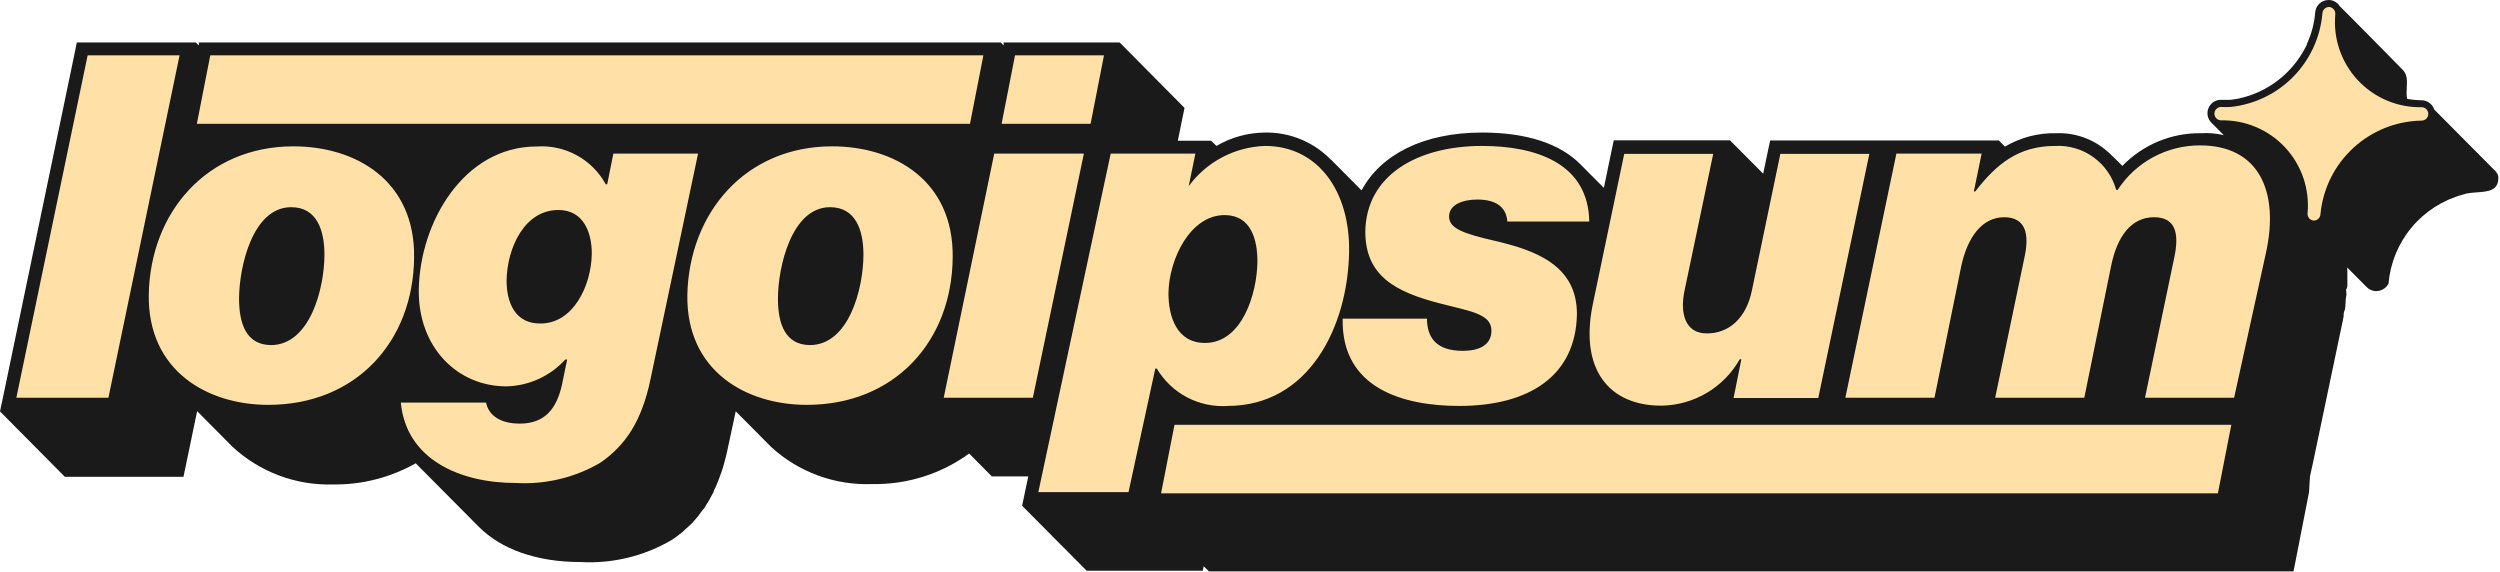
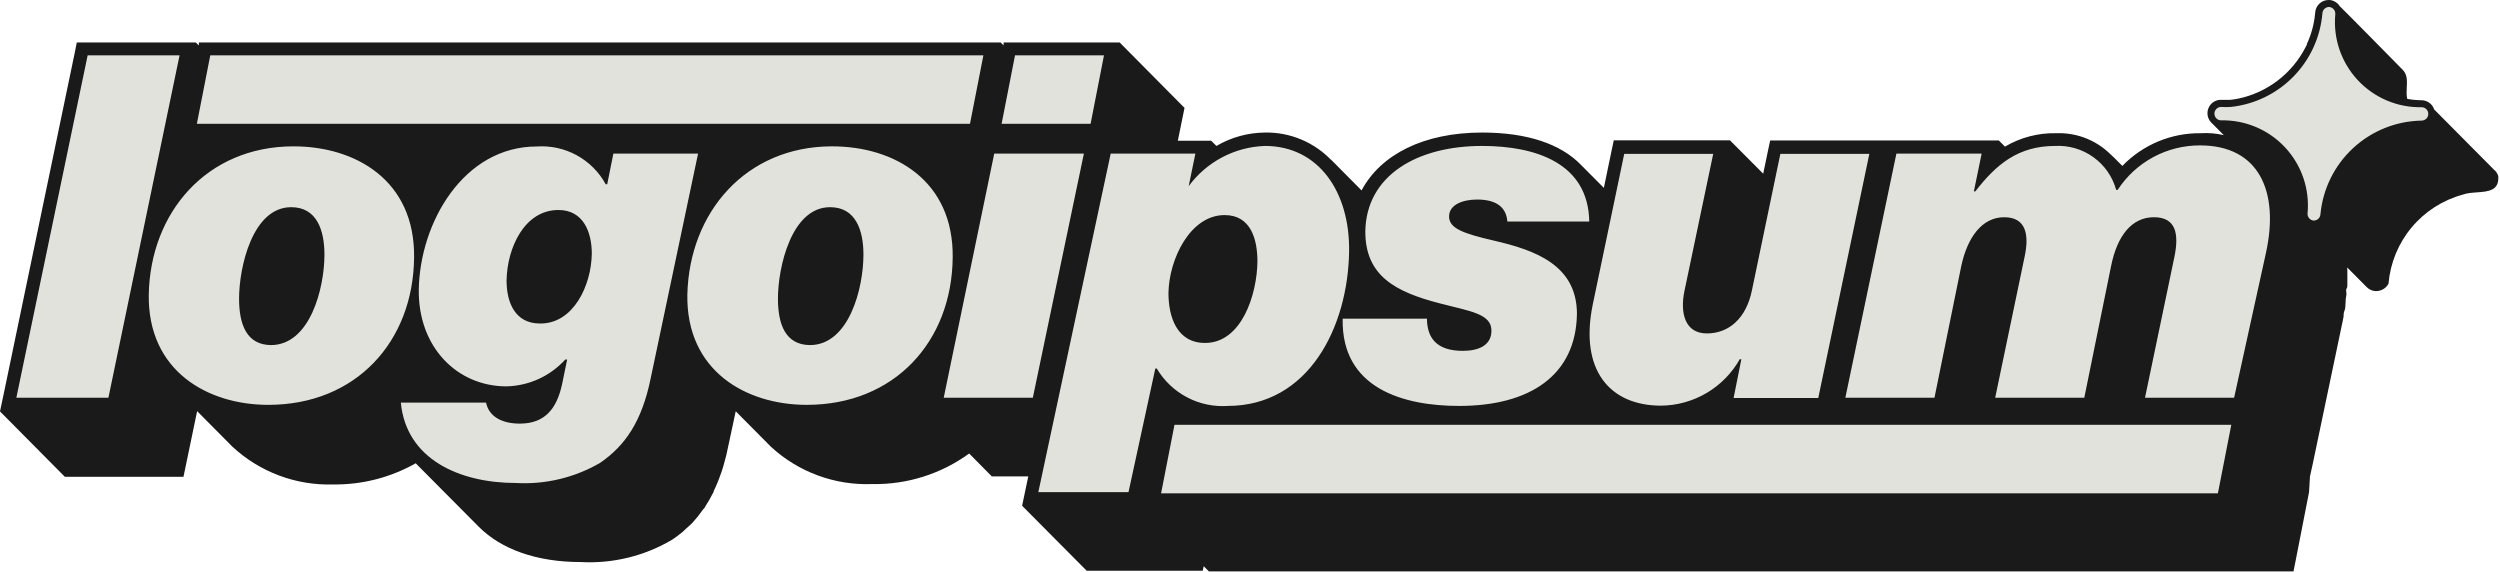
- <svg xmlns="http://www.w3.org/2000/svg" id="logo-78" width="175" height="40" viewBox="0 0 175 40" fill="#FFE1A8">
+ <svg xmlns="http://www.w3.org/2000/svg" id="logo-78" width="175" height="40" viewBox="0 0 175 40" fill="#E0E2DB">
  <path class="ccustom" d="M170.394 7.664L174.568 11.867C174.714 11.983 174.822 12.14 174.878 12.317C174.963 13.351 174.18 13.408 173.38 13.466C173.034 13.491 172.685 13.516 172.402 13.621C170.998 14.001 169.746 14.803 168.815 15.919C167.883 17.035 167.318 18.411 167.195 19.859C167.105 20.027 166.969 20.164 166.802 20.256C166.636 20.347 166.447 20.389 166.257 20.375C166.037 20.356 165.831 20.259 165.675 20.103L164.305 18.724C164.315 18.818 164.315 18.912 164.315 18.987V19.897C164.315 19.954 164.317 20.01 164.31 20.065C164.301 20.127 164.28 20.189 164.231 20.253V20.338C164.231 20.381 164.236 20.421 164.241 20.462C164.251 20.545 164.262 20.631 164.231 20.75C164.201 20.862 164.198 20.992 164.194 21.109C164.193 21.178 164.191 21.242 164.184 21.294C164.174 21.367 164.174 21.445 164.168 21.522C164.162 21.595 164.15 21.667 164.118 21.735C164.074 21.831 164.059 21.922 164.055 22.014C164.052 22.058 164.052 22.103 164.052 22.148L163.996 22.439L161.867 32.589L161.698 33.349L161.632 34.456L160.694 39.249L160.544 40H84.625L84.259 39.634L84.193 39.953H76.069L71.548 35.403L71.979 33.349H69.428L67.842 31.745C65.875 33.178 63.493 33.928 61.06 33.884C58.444 33.987 55.894 33.049 53.968 31.276L51.501 28.79L50.966 31.285C50.901 31.642 50.816 31.979 50.722 32.308L50.638 32.617L50.497 33.068C50.486 33.107 50.47 33.144 50.45 33.18C50.311 33.594 50.145 33.998 49.953 34.39C49.958 34.405 49.958 34.422 49.953 34.437C49.928 34.489 49.9 34.539 49.869 34.587C49.727 34.867 49.571 35.14 49.4 35.403C49.368 35.451 49.34 35.502 49.315 35.553L49.212 35.666C48.983 35.995 48.732 36.308 48.462 36.604C48.387 36.678 48.313 36.748 48.238 36.816C48.161 36.886 48.083 36.955 48.002 37.026L47.795 37.223C47.665 37.331 47.532 37.436 47.396 37.536C47.284 37.619 47.17 37.699 47.054 37.777C45.121 38.922 42.891 39.467 40.647 39.343C37.552 39.343 35.075 38.443 33.508 36.867L29.099 32.43C27.338 33.426 25.344 33.938 23.321 33.912C20.713 33.992 18.178 33.042 16.266 31.266L13.799 28.78L13.002 32.617L12.842 33.377H4.54L0 28.799L0.235 27.692L5.225 3.724L5.375 2.974H13.705L13.921 3.18V2.974H70.047L70.253 3.18V2.974H78.377L82.917 7.552L82.692 8.649L82.448 9.85H84.784L85.15 10.216C86.178 9.613 87.345 9.29 88.537 9.278C89.413 9.26 90.282 9.427 91.09 9.766C91.898 10.105 92.626 10.61 93.227 11.248L93.105 11.107L95.309 13.33C96.651 10.807 99.662 9.278 103.752 9.278C106.923 9.278 109.259 10.084 110.675 11.548L112.27 13.152L112.805 10.572L112.964 9.822H121.097L123.424 12.158L123.752 10.582L123.912 9.831H139.916L140.347 10.263C141.431 9.623 142.672 9.298 143.931 9.325C144.688 9.295 145.442 9.434 146.14 9.73C146.837 10.027 147.46 10.475 147.964 11.041C147.938 11.012 147.913 10.982 147.888 10.953C147.843 10.899 147.798 10.847 147.75 10.798L148.565 11.614C149.275 10.878 150.129 10.296 151.072 9.902C152.016 9.509 153.03 9.312 154.052 9.325C154.595 9.291 155.137 9.337 155.663 9.46L154.775 8.565C154.654 8.435 154.572 8.274 154.539 8.1C154.506 7.926 154.523 7.746 154.587 7.581C154.652 7.417 154.762 7.273 154.905 7.169C155.048 7.064 155.217 7.001 155.394 6.989H156.107C156.299 6.97 156.49 6.942 156.679 6.904C157.676 6.695 158.614 6.266 159.425 5.65C160.237 5.033 160.901 4.244 161.37 3.34C161.411 3.27 161.448 3.198 161.482 3.124V3.077C161.805 2.382 162.001 1.636 162.064 0.872C162.08 0.635 162.187 0.413 162.361 0.251C162.535 0.089 162.764 -0.001 163.002 2.72188e-06H163.077C163.219 0.014 163.357 0.059 163.479 0.134C163.601 0.209 163.704 0.311 163.781 0.432C164.456 1.088 168.208 4.906 168.208 4.906C168.521 5.242 168.498 5.679 168.474 6.12C168.459 6.394 168.444 6.669 168.508 6.923C168.679 6.954 168.852 6.977 169.024 6.993C169.19 7.008 169.356 7.016 169.522 7.017C169.716 7.021 169.905 7.085 170.061 7.201C170.217 7.317 170.334 7.479 170.394 7.664Z" fill="#191A19" />
-   <path d="M42.936 10.751H48.865L45.544 26.501C44.934 29.484 43.771 31.191 42.007 32.401C40.224 33.437 38.175 33.926 36.116 33.809C32.195 33.809 28.433 32.167 28.058 28.18H34.024C34.212 29.118 35.075 29.653 36.388 29.653C38.161 29.653 38.977 28.584 39.343 26.904L39.7 25.169H39.568C39.045 25.744 38.41 26.207 37.702 26.53C36.994 26.852 36.228 27.028 35.45 27.045C31.998 27.045 29.259 24.296 29.315 20.272C29.39 15.582 32.448 10.253 37.58 10.253C38.552 10.188 39.523 10.402 40.377 10.871C41.232 11.34 41.934 12.043 42.401 12.899H42.505L42.936 10.751ZM37.842 22.645C40.122 22.645 41.388 20.019 41.426 17.758C41.426 16.248 40.835 14.7 39.09 14.7C36.707 14.7 35.497 17.355 35.46 19.634C35.46 21.173 36.051 22.645 37.795 22.645M104.4 23.152C104.4 24.156 103.536 24.559 102.401 24.559C100.525 24.559 99.897 23.621 99.887 22.308H93.987C93.884 27.204 98.255 28.415 102.139 28.415C107.101 28.415 110.319 26.266 110.385 21.979C110.385 18.555 107.467 17.514 104.597 16.848C102.392 16.341 101.426 15.976 101.435 15.141C101.445 14.306 102.43 13.968 103.396 13.968C104.606 13.968 105.431 14.4 105.516 15.507H111.248C111.182 11.416 107.495 10.216 103.743 10.216C99.184 10.216 95.628 12.289 95.572 16.21C95.572 19.296 97.655 20.431 100.797 21.238C102.814 21.773 104.418 21.942 104.4 23.152ZM148.236 13.293H148.133C147.878 12.369 147.314 11.56 146.536 11.001C145.758 10.441 144.812 10.164 143.855 10.216C141.304 10.216 139.747 11.482 138.274 13.396H138.171L138.715 10.751H132.748L129.174 27.842H135.413L137.289 18.621C137.72 16.613 138.743 15.206 140.291 15.206C141.839 15.206 142.045 16.445 141.726 17.955L139.662 27.842H145.9L147.777 18.621C148.208 16.482 149.231 15.206 150.778 15.206C152.326 15.206 152.533 16.379 152.214 17.955L150.15 27.842H156.388L158.621 17.683C159.559 13.396 158.124 10.178 154.006 10.178C152.86 10.174 151.732 10.456 150.724 11C149.716 11.544 148.861 12.332 148.236 13.293ZM1.144 27.842H7.589L12.57 3.874H6.135L1.144 27.842ZM20.544 10.244C24.897 10.244 29.052 12.627 28.987 18.021C28.93 23.921 24.916 28.34 18.78 28.34C14.559 28.34 10.338 25.994 10.413 20.628C10.516 14.869 14.475 10.244 20.544 10.244ZM18.959 24.156C21.707 24.156 22.711 20.169 22.711 17.824C22.711 16.145 22.195 14.503 20.384 14.503C17.664 14.503 16.735 18.724 16.735 20.901C16.735 22.645 17.223 24.156 18.996 24.156M14.719 3.874L13.78 8.668H67.899L68.837 3.874H14.719ZM58.246 10.244C62.598 10.244 66.754 12.627 66.689 18.021C66.632 23.921 62.608 28.34 56.473 28.34C52.251 28.34 48.03 25.994 48.114 20.628C48.246 14.869 52.204 10.244 58.246 10.244ZM56.688 24.156C59.437 24.156 60.441 20.169 60.441 17.824C60.441 16.145 59.916 14.503 58.105 14.503C55.394 14.503 54.456 18.724 54.456 20.901C54.456 22.645 54.944 24.156 56.726 24.156M71.051 3.874L70.112 8.668H76.341L77.279 3.874H71.051ZM66.06 27.842H72.298L75.872 10.751H69.597L66.06 27.842ZM85.966 28.415C84.973 28.485 83.98 28.278 83.099 27.815C82.217 27.353 81.482 26.654 80.975 25.797H80.872L78.996 34.447H72.683L77.749 10.751H83.677L83.208 13.03C83.827 12.188 84.629 11.497 85.554 11.01C86.478 10.522 87.501 10.251 88.546 10.216C92.298 10.216 94.503 13.433 94.437 17.617C94.353 22.88 91.623 28.415 85.929 28.415H85.966ZM85.722 15.056C83.311 15.056 81.829 18.143 81.792 20.516C81.792 22.167 82.373 24.006 84.353 24.006C86.932 24.006 87.992 20.591 88.02 18.311C88.02 16.764 87.57 15.056 85.722 15.056ZM121.792 25.15H121.895L121.351 27.861H127.279L130.854 10.769H124.625L122.636 20.319C122.233 22.298 121.013 23.34 119.475 23.34C117.936 23.34 117.598 21.895 117.908 20.385L119.925 10.769H113.696L111.491 21.323C110.553 25.919 112.692 28.396 116.276 28.396C117.401 28.385 118.504 28.077 119.472 27.504C120.44 26.931 121.241 26.113 121.792 25.131V25.15ZM155.253 34.531L156.191 29.737H82.214L81.276 34.531H155.253Z" fill="#FFE1A8" />
-   <path d="M161.96 15.441C161.899 15.436 161.839 15.419 161.784 15.391C161.728 15.363 161.679 15.325 161.639 15.277C161.599 15.23 161.569 15.176 161.55 15.117C161.531 15.058 161.524 14.996 161.529 14.934C161.607 14.099 161.508 13.256 161.238 12.462C160.968 11.668 160.533 10.939 159.961 10.324C159.39 9.71 158.695 9.223 157.923 8.895C157.15 8.568 156.317 8.407 155.478 8.424C155.354 8.424 155.235 8.375 155.147 8.287C155.059 8.199 155.009 8.079 155.009 7.955C155.009 7.831 155.059 7.711 155.147 7.623C155.235 7.535 155.354 7.486 155.478 7.486C155.703 7.5 155.929 7.5 156.154 7.486C157.82 7.308 159.372 6.556 160.543 5.357C161.715 4.159 162.431 2.589 162.57 0.919C162.58 0.802 162.633 0.692 162.72 0.612C162.807 0.532 162.921 0.487 163.039 0.488C163.101 0.493 163.161 0.509 163.216 0.538C163.271 0.566 163.32 0.604 163.36 0.651C163.401 0.698 163.431 0.753 163.45 0.812C163.469 0.871 163.476 0.933 163.471 0.994C163.393 1.829 163.492 2.671 163.761 3.465C164.031 4.258 164.465 4.986 165.035 5.601C165.606 6.215 166.299 6.702 167.07 7.031C167.842 7.359 168.674 7.52 169.512 7.505C169.636 7.505 169.756 7.554 169.844 7.642C169.932 7.73 169.981 7.849 169.981 7.974C169.981 8.098 169.932 8.217 169.844 8.305C169.756 8.393 169.636 8.443 169.512 8.443C167.73 8.472 166.021 9.159 164.714 10.371C163.407 11.583 162.593 13.235 162.43 15.009C162.42 15.127 162.367 15.237 162.28 15.317C162.193 15.397 162.079 15.441 161.96 15.441Z" fill="#FFE1A8" />
+   <path d="M42.936 10.751H48.865L45.544 26.501C44.934 29.484 43.771 31.191 42.007 32.401C40.224 33.437 38.175 33.926 36.116 33.809C32.195 33.809 28.433 32.167 28.058 28.18H34.024C34.212 29.118 35.075 29.653 36.388 29.653C38.161 29.653 38.977 28.584 39.343 26.904L39.7 25.169H39.568C39.045 25.744 38.41 26.207 37.702 26.53C36.994 26.852 36.228 27.028 35.45 27.045C31.998 27.045 29.259 24.296 29.315 20.272C29.39 15.582 32.448 10.253 37.58 10.253C38.552 10.188 39.523 10.402 40.377 10.871C41.232 11.34 41.934 12.043 42.401 12.899H42.505L42.936 10.751ZM37.842 22.645C40.122 22.645 41.388 20.019 41.426 17.758C41.426 16.248 40.835 14.7 39.09 14.7C36.707 14.7 35.497 17.355 35.46 19.634C35.46 21.173 36.051 22.645 37.795 22.645M104.4 23.152C104.4 24.156 103.536 24.559 102.401 24.559C100.525 24.559 99.897 23.621 99.887 22.308H93.987C93.884 27.204 98.255 28.415 102.139 28.415C107.101 28.415 110.319 26.266 110.385 21.979C110.385 18.555 107.467 17.514 104.597 16.848C102.392 16.341 101.426 15.976 101.435 15.141C101.445 14.306 102.43 13.968 103.396 13.968C104.606 13.968 105.431 14.4 105.516 15.507H111.248C111.182 11.416 107.495 10.216 103.743 10.216C99.184 10.216 95.628 12.289 95.572 16.21C95.572 19.296 97.655 20.431 100.797 21.238C102.814 21.773 104.418 21.942 104.4 23.152ZM148.236 13.293H148.133C147.878 12.369 147.314 11.56 146.536 11.001C145.758 10.441 144.812 10.164 143.855 10.216C141.304 10.216 139.747 11.482 138.274 13.396H138.171L138.715 10.751H132.748L129.174 27.842H135.413L137.289 18.621C137.72 16.613 138.743 15.206 140.291 15.206C141.839 15.206 142.045 16.445 141.726 17.955L139.662 27.842H145.9L147.777 18.621C148.208 16.482 149.231 15.206 150.778 15.206C152.326 15.206 152.533 16.379 152.214 17.955L150.15 27.842H156.388L158.621 17.683C159.559 13.396 158.124 10.178 154.006 10.178C152.86 10.174 151.732 10.456 150.724 11C149.716 11.544 148.861 12.332 148.236 13.293ZM1.144 27.842H7.589L12.57 3.874H6.135L1.144 27.842ZM20.544 10.244C24.897 10.244 29.052 12.627 28.987 18.021C28.93 23.921 24.916 28.34 18.78 28.34C14.559 28.34 10.338 25.994 10.413 20.628C10.516 14.869 14.475 10.244 20.544 10.244ZM18.959 24.156C21.707 24.156 22.711 20.169 22.711 17.824C22.711 16.145 22.195 14.503 20.384 14.503C17.664 14.503 16.735 18.724 16.735 20.901C16.735 22.645 17.223 24.156 18.996 24.156M14.719 3.874L13.78 8.668H67.899L68.837 3.874H14.719ZM58.246 10.244C62.598 10.244 66.754 12.627 66.689 18.021C66.632 23.921 62.608 28.34 56.473 28.34C52.251 28.34 48.03 25.994 48.114 20.628C48.246 14.869 52.204 10.244 58.246 10.244ZM56.688 24.156C59.437 24.156 60.441 20.169 60.441 17.824C60.441 16.145 59.916 14.503 58.105 14.503C55.394 14.503 54.456 18.724 54.456 20.901C54.456 22.645 54.944 24.156 56.726 24.156M71.051 3.874L70.112 8.668H76.341L77.279 3.874H71.051ZM66.06 27.842H72.298L75.872 10.751H69.597L66.06 27.842ZM85.966 28.415C84.973 28.485 83.98 28.278 83.099 27.815C82.217 27.353 81.482 26.654 80.975 25.797H80.872L78.996 34.447H72.683L77.749 10.751H83.677L83.208 13.03C83.827 12.188 84.629 11.497 85.554 11.01C86.478 10.522 87.501 10.251 88.546 10.216C92.298 10.216 94.503 13.433 94.437 17.617C94.353 22.88 91.623 28.415 85.929 28.415H85.966ZM85.722 15.056C83.311 15.056 81.829 18.143 81.792 20.516C81.792 22.167 82.373 24.006 84.353 24.006C86.932 24.006 87.992 20.591 88.02 18.311C88.02 16.764 87.57 15.056 85.722 15.056ZM121.792 25.15H121.895L121.351 27.861H127.279L130.854 10.769H124.625L122.636 20.319C122.233 22.298 121.013 23.34 119.475 23.34C117.936 23.34 117.598 21.895 117.908 20.385L119.925 10.769H113.696L111.491 21.323C110.553 25.919 112.692 28.396 116.276 28.396C117.401 28.385 118.504 28.077 119.472 27.504C120.44 26.931 121.241 26.113 121.792 25.131V25.15ZM155.253 34.531L156.191 29.737H82.214L81.276 34.531H155.253Z" fill="#E0E2DB" />
+   <path d="M161.96 15.441C161.899 15.436 161.839 15.419 161.784 15.391C161.728 15.363 161.679 15.325 161.639 15.277C161.599 15.23 161.569 15.176 161.55 15.117C161.531 15.058 161.524 14.996 161.529 14.934C161.607 14.099 161.508 13.256 161.238 12.462C160.968 11.668 160.533 10.939 159.961 10.324C159.39 9.71 158.695 9.223 157.923 8.895C157.15 8.568 156.317 8.407 155.478 8.424C155.354 8.424 155.235 8.375 155.147 8.287C155.059 8.199 155.009 8.079 155.009 7.955C155.009 7.831 155.059 7.711 155.147 7.623C155.235 7.535 155.354 7.486 155.478 7.486C155.703 7.5 155.929 7.5 156.154 7.486C157.82 7.308 159.372 6.556 160.543 5.357C161.715 4.159 162.431 2.589 162.57 0.919C162.58 0.802 162.633 0.692 162.72 0.612C162.807 0.532 162.921 0.487 163.039 0.488C163.101 0.493 163.161 0.509 163.216 0.538C163.271 0.566 163.32 0.604 163.36 0.651C163.401 0.698 163.431 0.753 163.45 0.812C163.469 0.871 163.476 0.933 163.471 0.994C163.393 1.829 163.492 2.671 163.761 3.465C164.031 4.258 164.465 4.986 165.035 5.601C165.606 6.215 166.299 6.702 167.07 7.031C167.842 7.359 168.674 7.52 169.512 7.505C169.636 7.505 169.756 7.554 169.844 7.642C169.932 7.73 169.981 7.849 169.981 7.974C169.981 8.098 169.932 8.217 169.844 8.305C169.756 8.393 169.636 8.443 169.512 8.443C167.73 8.472 166.021 9.159 164.714 10.371C163.407 11.583 162.593 13.235 162.43 15.009C162.42 15.127 162.367 15.237 162.28 15.317C162.193 15.397 162.079 15.441 161.96 15.441Z" fill="#E0E2DB" />
</svg>
